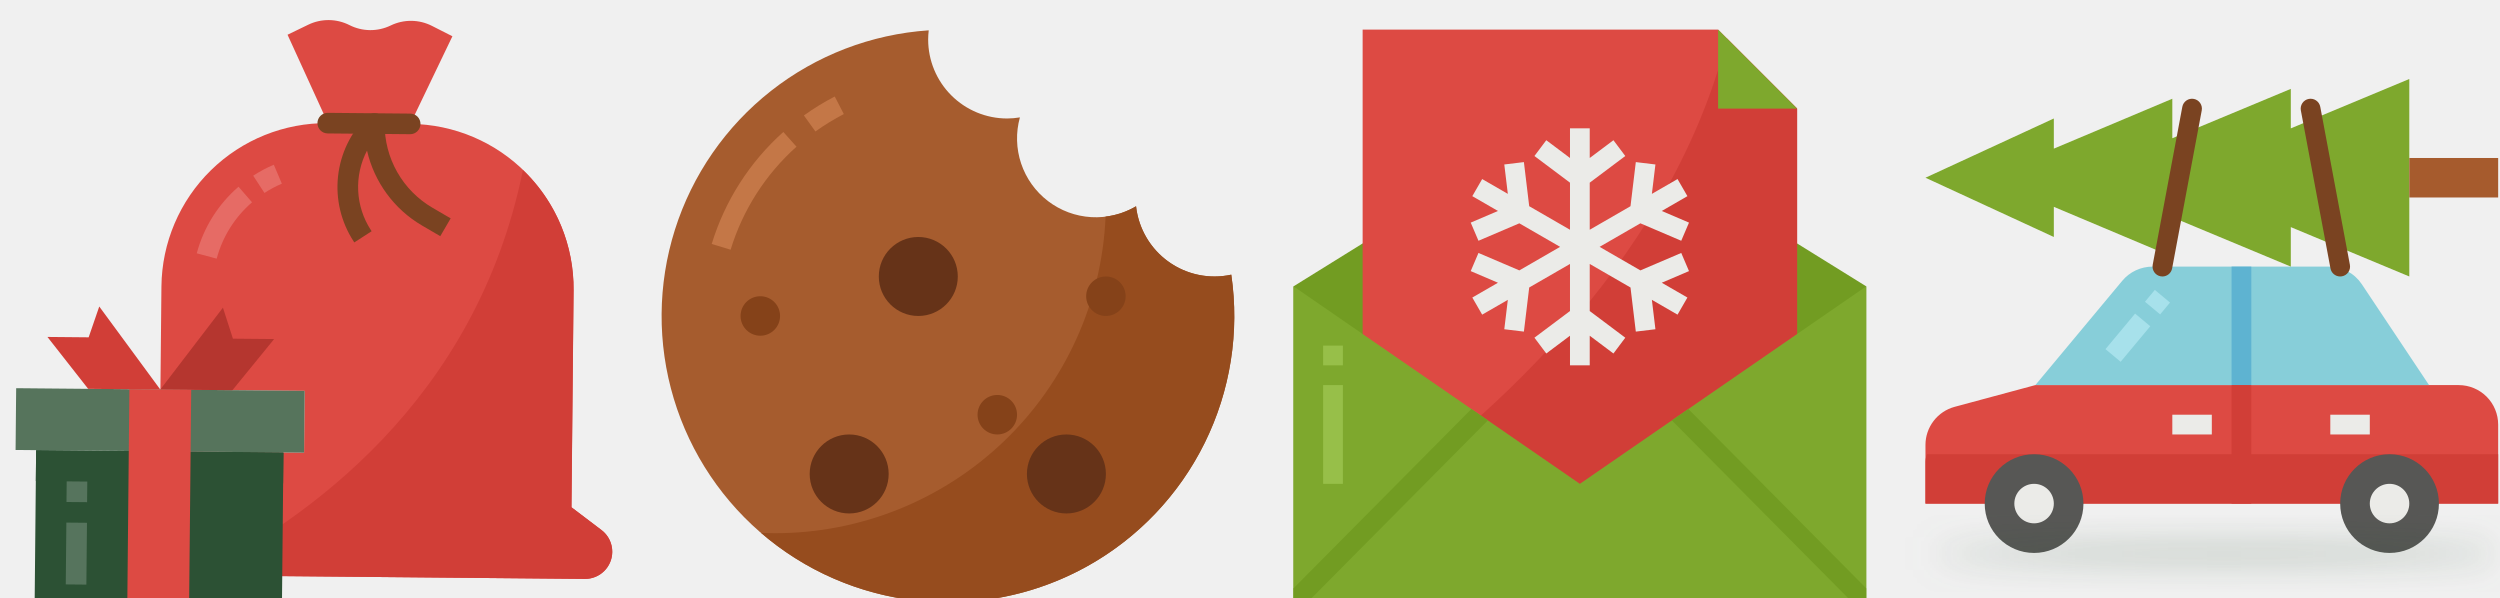
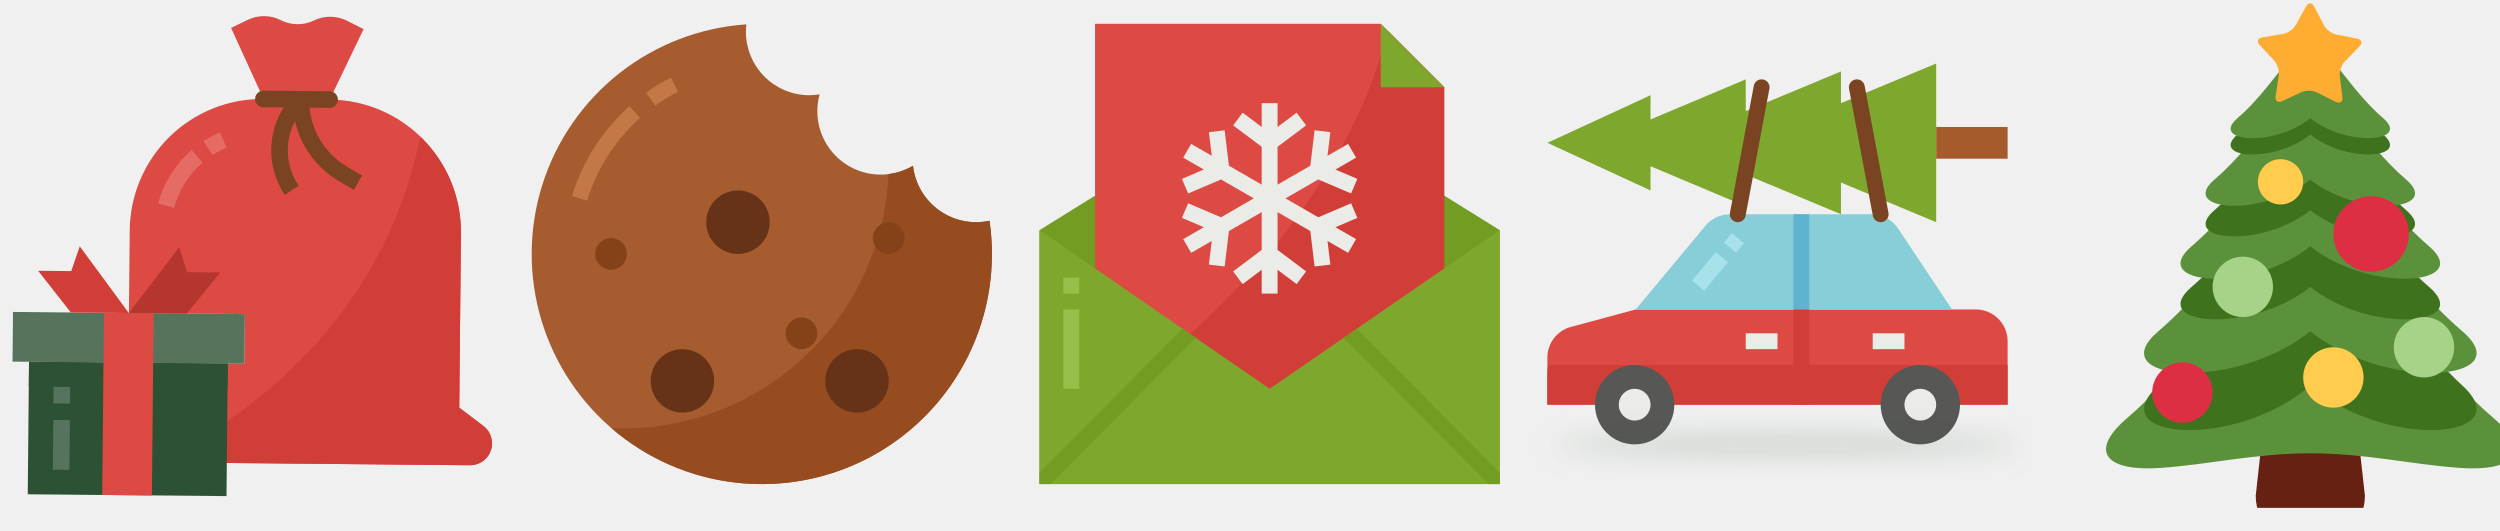
<svg xmlns="http://www.w3.org/2000/svg">
  <view id="presents" viewBox="0 0 74 74" />
  <svg width="74" height="74" viewBox="0 0 74 74" fill="none" x="0">
    <path d="M71.698 64.635C71.703 64.139 71.591 63.648 71.373 63.202C71.154 62.757 70.835 62.368 70.439 62.068L66.922 59.402L67.169 33.991C67.218 28.871 65.232 23.942 61.646 20.288C58.061 16.634 53.17 14.555 48.05 14.507L52.976 4.246L50.575 3.028C49.828 2.649 49.004 2.448 48.167 2.44C47.33 2.433 46.502 2.619 45.748 2.984C44.994 3.349 44.166 3.535 43.329 3.527C42.492 3.519 41.668 3.318 40.921 2.939C40.175 2.56 39.351 2.359 38.514 2.351C37.676 2.343 36.849 2.529 36.095 2.894L33.67 4.068L38.397 14.418C33.276 14.37 28.346 16.359 24.69 19.945C21.034 23.532 18.953 28.424 18.903 33.544L18.657 58.882L15.069 61.55C14.673 61.845 14.351 62.227 14.127 62.667C13.904 63.107 13.785 63.592 13.78 64.085C13.775 64.505 13.854 64.922 14.011 65.311C14.168 65.701 14.4 66.056 14.694 66.355C14.988 66.655 15.338 66.894 15.725 67.058C16.111 67.222 16.526 67.309 16.946 67.312L68.483 67.79C69.327 67.797 70.14 67.469 70.743 66.878C71.346 66.286 71.69 65.48 71.698 64.635Z" fill="#DD4A43" />
    <path d="M70.431 62.069L66.914 59.403L67.16 33.992C67.187 31.365 66.674 28.76 65.655 26.339C64.636 23.918 63.132 21.731 61.234 19.914C55.702 47.133 35.633 60.971 23.022 67.37L68.475 67.791C69.144 67.797 69.799 67.592 70.346 67.206C70.892 66.819 71.303 66.269 71.52 65.636C71.736 65.002 71.748 64.316 71.552 63.676C71.357 63.036 70.965 62.473 70.431 62.069Z" fill="#D13E37" />
    <path d="M48.02 15.715L38.367 15.626C38.047 15.623 37.741 15.493 37.517 15.264C37.293 15.036 37.169 14.728 37.172 14.408C37.175 14.088 37.305 13.782 37.534 13.558C37.762 13.334 38.07 13.21 38.39 13.213L48.043 13.302C48.363 13.305 48.669 13.435 48.893 13.663C49.117 13.892 49.241 14.2 49.238 14.52C49.235 14.84 49.105 15.145 48.876 15.37C48.648 15.594 48.34 15.718 48.02 15.715Z" fill="#7A4321" />
    <path d="M41.488 28.387L41.396 28.245C39.934 25.996 39.294 23.311 39.584 20.645C39.874 17.978 41.075 15.492 42.986 13.608C43.156 13.44 43.373 13.325 43.608 13.28C43.843 13.235 44.087 13.26 44.307 13.354C44.528 13.447 44.716 13.604 44.846 13.805C44.977 14.006 45.046 14.241 45.042 14.48C45.026 16.466 45.533 18.422 46.513 20.149C47.493 21.876 48.912 23.314 50.626 24.317L52.773 25.571L51.556 27.656L49.408 26.402C47.795 25.456 46.393 24.191 45.287 22.683C44.181 21.175 43.395 19.458 42.977 17.635C42.222 19.085 41.865 20.71 41.943 22.343C42.021 23.977 42.532 25.559 43.423 26.93L43.517 27.076L41.488 28.387Z" fill="#7A4321" />
    <path d="M33.19 52.984L33.002 72.289L4.043 72.021L4.23 52.716" fill="#2C5134" />
    <path d="M35.678 45.767L1.893 45.454L1.822 52.694L35.608 53.006L35.678 45.767Z" fill="white" />
    <path d="M35.678 45.767L1.893 45.454L1.822 52.694L35.608 53.006L35.678 45.767Z" fill="#2C5134" fill-opacity="0.8" />
    <path d="M11.623 35.892L18.769 45.611L10.323 45.533L5.555 39.455L10.381 39.5L11.623 35.892Z" fill="#D13E37" />
    <path d="M26.105 36.026L18.772 45.612L27.218 45.69L32.103 39.702L27.276 39.657L26.105 36.026Z" fill="#B5362F" />
    <path d="M33.19 52.984L4.23 52.716L4.195 56.336L33.154 56.604L33.19 52.984Z" fill="#2C5134" />
    <path d="M22.39 45.645L15.15 45.578L14.893 72.122L22.132 72.189L22.39 45.645Z" fill="#DD4A43" />
    <path d="M25.372 30.288L23.039 29.663C23.85 26.632 25.555 23.915 27.931 21.865L29.512 23.69C27.5 25.423 26.057 27.723 25.372 30.288Z" fill="#E66B65" />
    <path d="M30.966 22.594L29.649 20.572C30.414 20.075 31.221 19.645 32.061 19.288L33.005 21.507C32.294 21.809 31.612 22.172 30.966 22.594Z" fill="#E66B65" />
    <path d="M10.185 61.217L7.771 61.195L7.701 68.434L10.114 68.457L10.185 61.217Z" fill="#56745D" />
    <path d="M10.222 56.391L7.809 56.369L7.785 58.782L10.198 58.804L10.222 56.391Z" fill="#56745D" />
  </svg>
  <view id="cookie" viewBox="74 0 74 74" />
  <svg width="74" height="74" viewBox="0 0 74 74" fill="none" x="74">
    <path d="M68.218 32.375C65.943 32.374 63.748 31.535 62.053 30.018C60.358 28.502 59.281 26.413 59.028 24.153C57.444 25.091 55.615 25.535 53.777 25.426C51.939 25.317 50.176 24.661 48.714 23.542C47.252 22.423 46.158 20.893 45.572 19.147C44.987 17.401 44.937 15.521 45.429 13.746C44.936 13.83 44.437 13.873 43.936 13.875C41.483 13.875 39.13 12.9 37.396 11.165C35.661 9.431 34.686 7.078 34.686 4.625C34.688 4.266 34.711 3.908 34.753 3.552C28.026 4.004 21.59 6.475 16.288 10.641C10.986 14.807 7.063 20.474 5.031 26.904C2.999 33.334 2.953 40.227 4.899 46.683C6.845 53.139 10.692 58.859 15.938 63.095C21.184 67.331 27.585 69.888 34.307 70.43C41.028 70.972 47.756 69.476 53.614 66.136C59.472 62.795 64.186 57.767 67.142 51.706C70.098 45.645 71.158 38.834 70.183 32.162C69.537 32.303 68.879 32.374 68.218 32.375Z" fill="#A65C2E" />
    <path d="M70.182 32.162C68.918 32.438 67.609 32.445 66.341 32.183C65.074 31.921 63.876 31.395 62.824 30.64C61.773 29.885 60.892 28.917 60.239 27.799C59.586 26.682 59.175 25.439 59.033 24.153C57.938 24.797 56.723 25.208 55.462 25.361C55.035 35.338 50.771 44.764 43.56 51.672C36.35 58.58 26.75 62.437 16.764 62.437C16.211 62.437 15.663 62.419 15.117 62.396C20.292 66.861 26.708 69.638 33.506 70.354C40.303 71.07 47.157 69.69 53.149 66.401C59.14 63.111 63.983 58.069 67.027 51.949C70.072 45.829 71.173 38.925 70.182 32.162Z" fill="#964C1E" />
    <path d="M33.531 37C36.086 37 38.156 34.929 38.156 32.375C38.156 29.821 36.086 27.75 33.531 27.75C30.977 27.75 28.906 29.821 28.906 32.375C28.906 34.929 30.977 37 33.531 37Z" fill="#663318" />
    <path d="M25.438 60.125C27.992 60.125 30.062 58.054 30.062 55.5C30.062 52.946 27.992 50.875 25.438 50.875C22.883 50.875 20.812 52.946 20.812 55.5C20.812 58.054 22.883 60.125 25.438 60.125Z" fill="#663318" />
    <path d="M50.875 60.125C53.429 60.125 55.5 58.054 55.5 55.5C55.5 52.946 53.429 50.875 50.875 50.875C48.321 50.875 46.25 52.946 46.25 55.5C46.25 58.054 48.321 60.125 50.875 60.125Z" fill="#663318" />
    <path d="M15.031 39.312C16.308 39.312 17.344 38.277 17.344 37C17.344 35.723 16.308 34.688 15.031 34.688C13.754 34.688 12.719 35.723 12.719 37C12.719 38.277 13.754 39.312 15.031 39.312Z" fill="#854219" />
    <path d="M42.781 50.875C44.058 50.875 45.094 49.84 45.094 48.562C45.094 47.285 44.058 46.25 42.781 46.25C41.504 46.25 40.469 47.285 40.469 48.562C40.469 49.84 41.504 50.875 42.781 50.875Z" fill="#854219" />
    <path d="M55.5 37C56.777 37 57.812 35.965 57.812 34.688C57.812 33.41 56.777 32.375 55.5 32.375C54.223 32.375 53.188 33.41 53.188 34.688C53.188 35.965 54.223 37 55.5 37Z" fill="#854219" />
    <path d="M21.485 15.395L20.135 13.519C21.284 12.693 22.491 11.952 23.748 11.302L24.809 13.358C23.653 13.955 22.542 14.636 21.485 15.395Z" fill="#C47747" />
    <path d="M11.553 29.242L9.34 28.569C10.883 23.513 13.784 18.977 17.726 15.454L19.269 17.177C15.642 20.418 12.973 24.591 11.553 29.242Z" fill="#C47747" />
  </svg>
  <view id="note" viewBox="148 0 74 74" />
  <svg width="74" height="74" viewBox="0 0 74 74" fill="none" x="148">
    <path d="M11.562 28.507L3.469 33.531V70.531H70.531V33.531L62.438 28.507" fill="#729C22" />
    <path d="M53.188 3.469H11.562V64.75H62.438V12.719L53.188 3.469Z" fill="#DD4A43" />
    <path d="M54.228 4.509C47.343 31.7 24.064 50.964 11.562 59.616V64.75H62.438V12.719L54.228 4.509Z" fill="#D13E37" />
    <path d="M70.531 70.531H3.469V33.531L37 56.656L70.531 33.531V70.531Z" fill="#7EA82D" />
    <path d="M48.871 29.62L44.087 31.663L39.311 28.906L44.087 26.15L48.871 28.193L49.779 26.067L46.589 24.704L49.593 22.97L48.436 20.967L45.432 22.702L45.848 19.259L43.551 18.982L42.929 24.147L38.155 26.904V21.391L42.318 18.269L40.93 16.419L38.155 18.5V15.031H35.843V18.5L33.068 16.419L31.68 18.269L35.843 21.391V26.904L31.068 24.147L30.446 18.982L28.15 19.259L28.565 22.702L25.561 20.967L24.405 22.97L27.409 24.704L24.219 26.067L25.126 28.193L29.911 26.15L34.686 28.906L29.911 31.663L25.126 29.62L24.219 31.746L27.409 33.108L24.405 34.842L25.561 36.845L28.565 35.111L28.15 38.554L30.446 38.83L31.068 33.665L35.843 30.909V36.422L31.68 39.544L33.068 41.394L35.843 39.312V42.781H38.155V39.312L40.93 41.394L42.318 39.544L38.155 36.422V30.909L42.929 33.665L43.551 38.83L45.848 38.554L45.432 35.111L48.436 36.845L49.593 34.842L46.589 33.108L49.779 31.746L48.871 29.62Z" fill="#EBEBE8" />
    <path d="M53.188 12.719V3.469L62.438 12.719H53.188Z" fill="#7EA82D" />
    <path d="M9.25 40.469H6.938V42.781H9.25V40.469Z" fill="#97BF49" />
    <path d="M9.25 45.094H6.938V56.656H9.25V45.094Z" fill="#97BF49" />
    <path d="M24.295 47.894L3.469 68.889V70.531H5.097L26.228 49.228L24.295 47.894Z" fill="#729C22" />
    <path d="M49.705 47.894L47.772 49.228L68.903 70.531H70.531V68.889L49.705 47.894Z" fill="#729C22" />
  </svg>
  <view id="car" viewBox="222 0 74 74" />
  <svg width="74" height="74" viewBox="0 0 74 74" fill="none" x="222">
    <g clip-path="url(#clip0_2024_24995)">
      <path d="M10.406 58.969H3.469V52.105C3.468 51.088 3.803 50.099 4.422 49.291C5.04 48.483 5.908 47.902 6.89 47.638L16.334 45.094H65.906C67.133 45.094 68.309 45.581 69.177 46.448C70.044 47.316 70.531 48.492 70.531 49.719V58.969H63.594" fill="#DD4A43" />
      <path d="M3.65 53.188C3.535 53.467 3.474 53.765 3.469 54.066V58.969H70.531V53.188H3.65Z" fill="#D13E37" />
      <path d="M62.439 45.094H16.336L26.511 32.883C26.945 32.362 27.488 31.943 28.102 31.655C28.716 31.368 29.386 31.219 30.064 31.219H50.714C51.475 31.219 52.224 31.407 52.896 31.766C53.567 32.125 54.139 32.645 54.562 33.278L62.439 45.094Z" fill="#87CED9" />
      <path d="M41.625 31.219H39.312V45.094H41.625V31.219Z" fill="#5EB3D1" />
      <path d="M16.188 64.75C19.38 64.75 21.969 62.162 21.969 58.969C21.969 55.776 19.38 53.188 16.188 53.188C12.995 53.188 10.406 55.776 10.406 58.969C10.406 62.162 12.995 64.75 16.188 64.75Z" fill="#575755" />
      <path d="M57.812 64.75C61.005 64.75 63.594 62.162 63.594 58.969C63.594 55.776 61.005 53.188 57.812 53.188C54.62 53.188 52.031 55.776 52.031 58.969C52.031 62.162 54.62 64.75 57.812 64.75Z" fill="#575755" />
      <path d="M16.188 61.281C17.465 61.281 18.5 60.246 18.5 58.969C18.5 57.692 17.465 56.656 16.188 56.656C14.91 56.656 13.875 57.692 13.875 58.969C13.875 60.246 14.91 61.281 16.188 61.281Z" fill="#EBEBE8" />
      <path d="M57.812 61.281C59.09 61.281 60.125 60.246 60.125 58.969C60.125 57.692 59.09 56.656 57.812 56.656C56.535 56.656 55.5 57.692 55.5 58.969C55.5 60.246 56.535 61.281 57.812 61.281Z" fill="#EBEBE8" />
      <path d="M60.125 9.25L46.25 15.031V10.406L32.375 16.188V11.562L18.5 17.405V13.875L3.469 20.812L18.5 27.75V24.22L32.375 30.062V25.438L46.25 31.219V26.594L60.125 32.375V9.25Z" fill="#7EA82D" />
      <path d="M70.531 18.5H60.125V23.125H70.531V18.5Z" fill="#A65B2D" />
      <path d="M31.217 32.375C31.145 32.375 31.074 32.369 31.003 32.355C30.854 32.328 30.712 32.271 30.584 32.188C30.457 32.105 30.347 31.998 30.261 31.872C30.175 31.747 30.115 31.606 30.084 31.457C30.052 31.309 30.05 31.155 30.078 31.006L33.547 12.506C33.603 12.205 33.777 11.938 34.03 11.765C34.283 11.591 34.595 11.526 34.896 11.582C35.198 11.639 35.465 11.812 35.638 12.066C35.811 12.319 35.877 12.63 35.82 12.932L32.352 31.432C32.302 31.696 32.161 31.936 31.954 32.108C31.747 32.28 31.487 32.375 31.217 32.375Z" fill="#7A4321" />
      <path d="M52.03 32.375C51.761 32.375 51.5 32.28 51.292 32.108C51.085 31.936 50.944 31.697 50.895 31.432L47.426 12.932C47.37 12.63 47.435 12.319 47.608 12.066C47.782 11.812 48.048 11.639 48.35 11.582C48.651 11.526 48.963 11.591 49.216 11.765C49.469 11.938 49.643 12.205 49.699 12.506L53.168 31.006C53.196 31.155 53.194 31.309 53.163 31.457C53.131 31.606 53.071 31.747 52.985 31.872C52.899 31.998 52.789 32.105 52.662 32.188C52.535 32.271 52.392 32.328 52.243 32.355C52.173 32.369 52.102 32.375 52.03 32.375Z" fill="#7A4321" />
      <path d="M37 48.562H32.375V50.875H37V48.562Z" fill="#EBEBE8" />
      <path d="M55.5 48.562H50.875V50.875H55.5V48.562Z" fill="#EBEBE8" />
      <path d="M30.328 33.948L29.172 35.335L30.948 36.816L32.105 35.428L30.328 33.948Z" fill="#A7E1EB" />
      <path d="M28.016 36.722L24.547 40.884L26.323 42.365L29.792 38.203L28.016 36.722Z" fill="#A7E1EB" />
      <path d="M41.625 45.094H39.312V58.969H41.625V45.094Z" fill="#D13E37" />
      <g opacity="0.6" filter="url(#filter0_f_2024_24995)">
        <ellipse cx="38.432" cy="64.823" rx="34.136" ry="0.477" fill="#2C5134" />
      </g>
    </g>
    <defs>
      <filter id="filter0_f_2024_24995" x="0.297" y="60.346" width="76.272" height="8.955" filterUnits="userSpaceOnUse" color-interpolation-filters="sRGB">
        <feFlood flood-opacity="0" result="BackgroundImageFix" />
        <feBlend mode="normal" in="SourceGraphic" in2="BackgroundImageFix" result="shape" />
        <feGaussianBlur stdDeviation="2" result="effect1_foregroundBlur_2024_24995" />
      </filter>
      <clipPath id="clip0_2024_24995">
        <rect width="74" height="74" fill="white" />
      </clipPath>
    </defs>
  </svg>
+   <view id="tree" viewBox="296 0 74 74" />
+   <svg width="74" height="74" viewBox="0 0 74 74" x="296" y="0">
+     <g transform="scale(2.2) translate(0, 0)">
+       <path fill="#662113" d="M22.088 32.83c0 1.997-1.619 2.712-3.616 2.712s-3.616-.715-3.616-2.712l.904-8.136c0-1.996.715-1.808 2.712-1.808c1.997 0 2.712-.188 2.712 1.808l.904 8.136z" />
+       <path fill="#5C913B" d="M30.59 27.675c-6.294-5.392-8.843-13.112-12.118-13.112s-5.824 7.721-12.118 13.112c-2.645 2.266-1.385 3.577 2.241 3.314c3.232-.233 6.255-.966 9.877-.966s6.646.733 9.876.966c3.627.263 4.886-1.049 2.242-3.314z" />
+       <path fill="#3E721D" d="M28.546 25.538c-4.837-4.435-7.555-10.787-10.074-10.787c-2.517 0-5.236 6.352-10.073 10.787c-3.844 3.524 5.037 4.315 10.073 0c5.034 4.316 13.917 3.524 10.074 0z" />
+       <path fill="#5C913B" d="M28.546 21.945c-4.837-4.143-7.555-10.077-10.074-10.077c-2.517 0-5.236 5.934-10.073 10.077c-3.844 3.292 5.037 4.031 10.073 0c5.034 4.032 13.917 3.292 10.074 0z" />
+       <path fill="#3E721D" d="M26.336 19.003c-3.775-3.235-5.897-7.868-7.864-7.868c-1.965 0-4.088 4.632-7.864 7.868c-3 2.57 3.932 3.147 7.864 0c3.93 3.146 10.865 2.57 7.864 0z" />
+       <path fill="#5C913B" d="M26.336 16.311c-3.775-3.235-5.897-7.867-7.864-7.867c-1.965 0-4.088 4.632-7.864 7.867c-3 2.571 3.932 3.147 7.864 0c3.93 3.147 10.865 2.571 7.864 0z" />
+       <path fill="#3E721D" d="M24.818 13.92c-3.047-2.61-4.76-6.349-6.347-6.349c-1.586 0-3.299 3.739-6.347 6.349c-2.422 2.075 3.174 2.54 6.347 0c3.174 2.54 8.77 2.075 6.347 0z" />
+       <path fill="#5C913B" d="M24.818 11.894c-3.047-2.61-4.76-6.349-6.347-6.349c-1.586 0-3.299 3.739-6.347 6.349c-2.422 2.075 3.174 2.54 6.347 0c3.174 2.54 8.77 2.075 6.347 0z" />
+       <path fill="#3E721D" d="M23.301 8.911C20.983 6.925 19.68 4.08 18.472 4.08c-1.207 0-2.511 2.845-4.83 4.831c-1.843 1.579 2.415 1.933 4.83 0c2.414 1.933 6.673 1.579 4.829 0z" />
+       <path fill="#5C913B" d="M23.301 7.832C20.983 5.845 19.68 3 18.472 3c-1.207 0-2.511 2.845-4.83 4.832c-1.843 1.579 2.415 1.933 4.83 0c2.414 1.932 6.673 1.578 4.829 0z" />
+       <circle fill="#FFCC4D" cx="16.5" cy="12.042" r="1.5" />
+       <circle fill="#FFCC4D" cx="20" cy="25" r="2" />
+       <circle fill="#DD2E44" cx="22.5" cy="15.5" r="2.5" />
+       <circle fill="#DD2E44" cx="10" cy="26" r="2" />
+       <circle fill="#A6D388" cx="14" cy="19" r="2" />
+       <circle fill="#A6D388" cx="26" cy="23" r="2" />
+       <path fill="#FFAC33" d="M19.379 1.679c.143.275.512.549.817.609l1.379.269c.305.06.377.29.159.512l-.983 1.004c-.217.222-.365.657-.326.965l.17 1.394c.038.309-.159.448-.438.31L18.9 6.117c-.279-.138-.738-.144-1.02-.013l-1.274.594c-.282.13-.476-.014-.43-.322l.205-1.39c.045-.307-.091-.745-.302-.973l-.959-1.027c-.212-.227-.135-.457.172-.508l1.385-.234c.307-.051.681-.316.832-.588L18.19.427c.151-.272.394-.269.537.006l.652 1.246z" />
+     </g>
+   </svg>
</svg>
